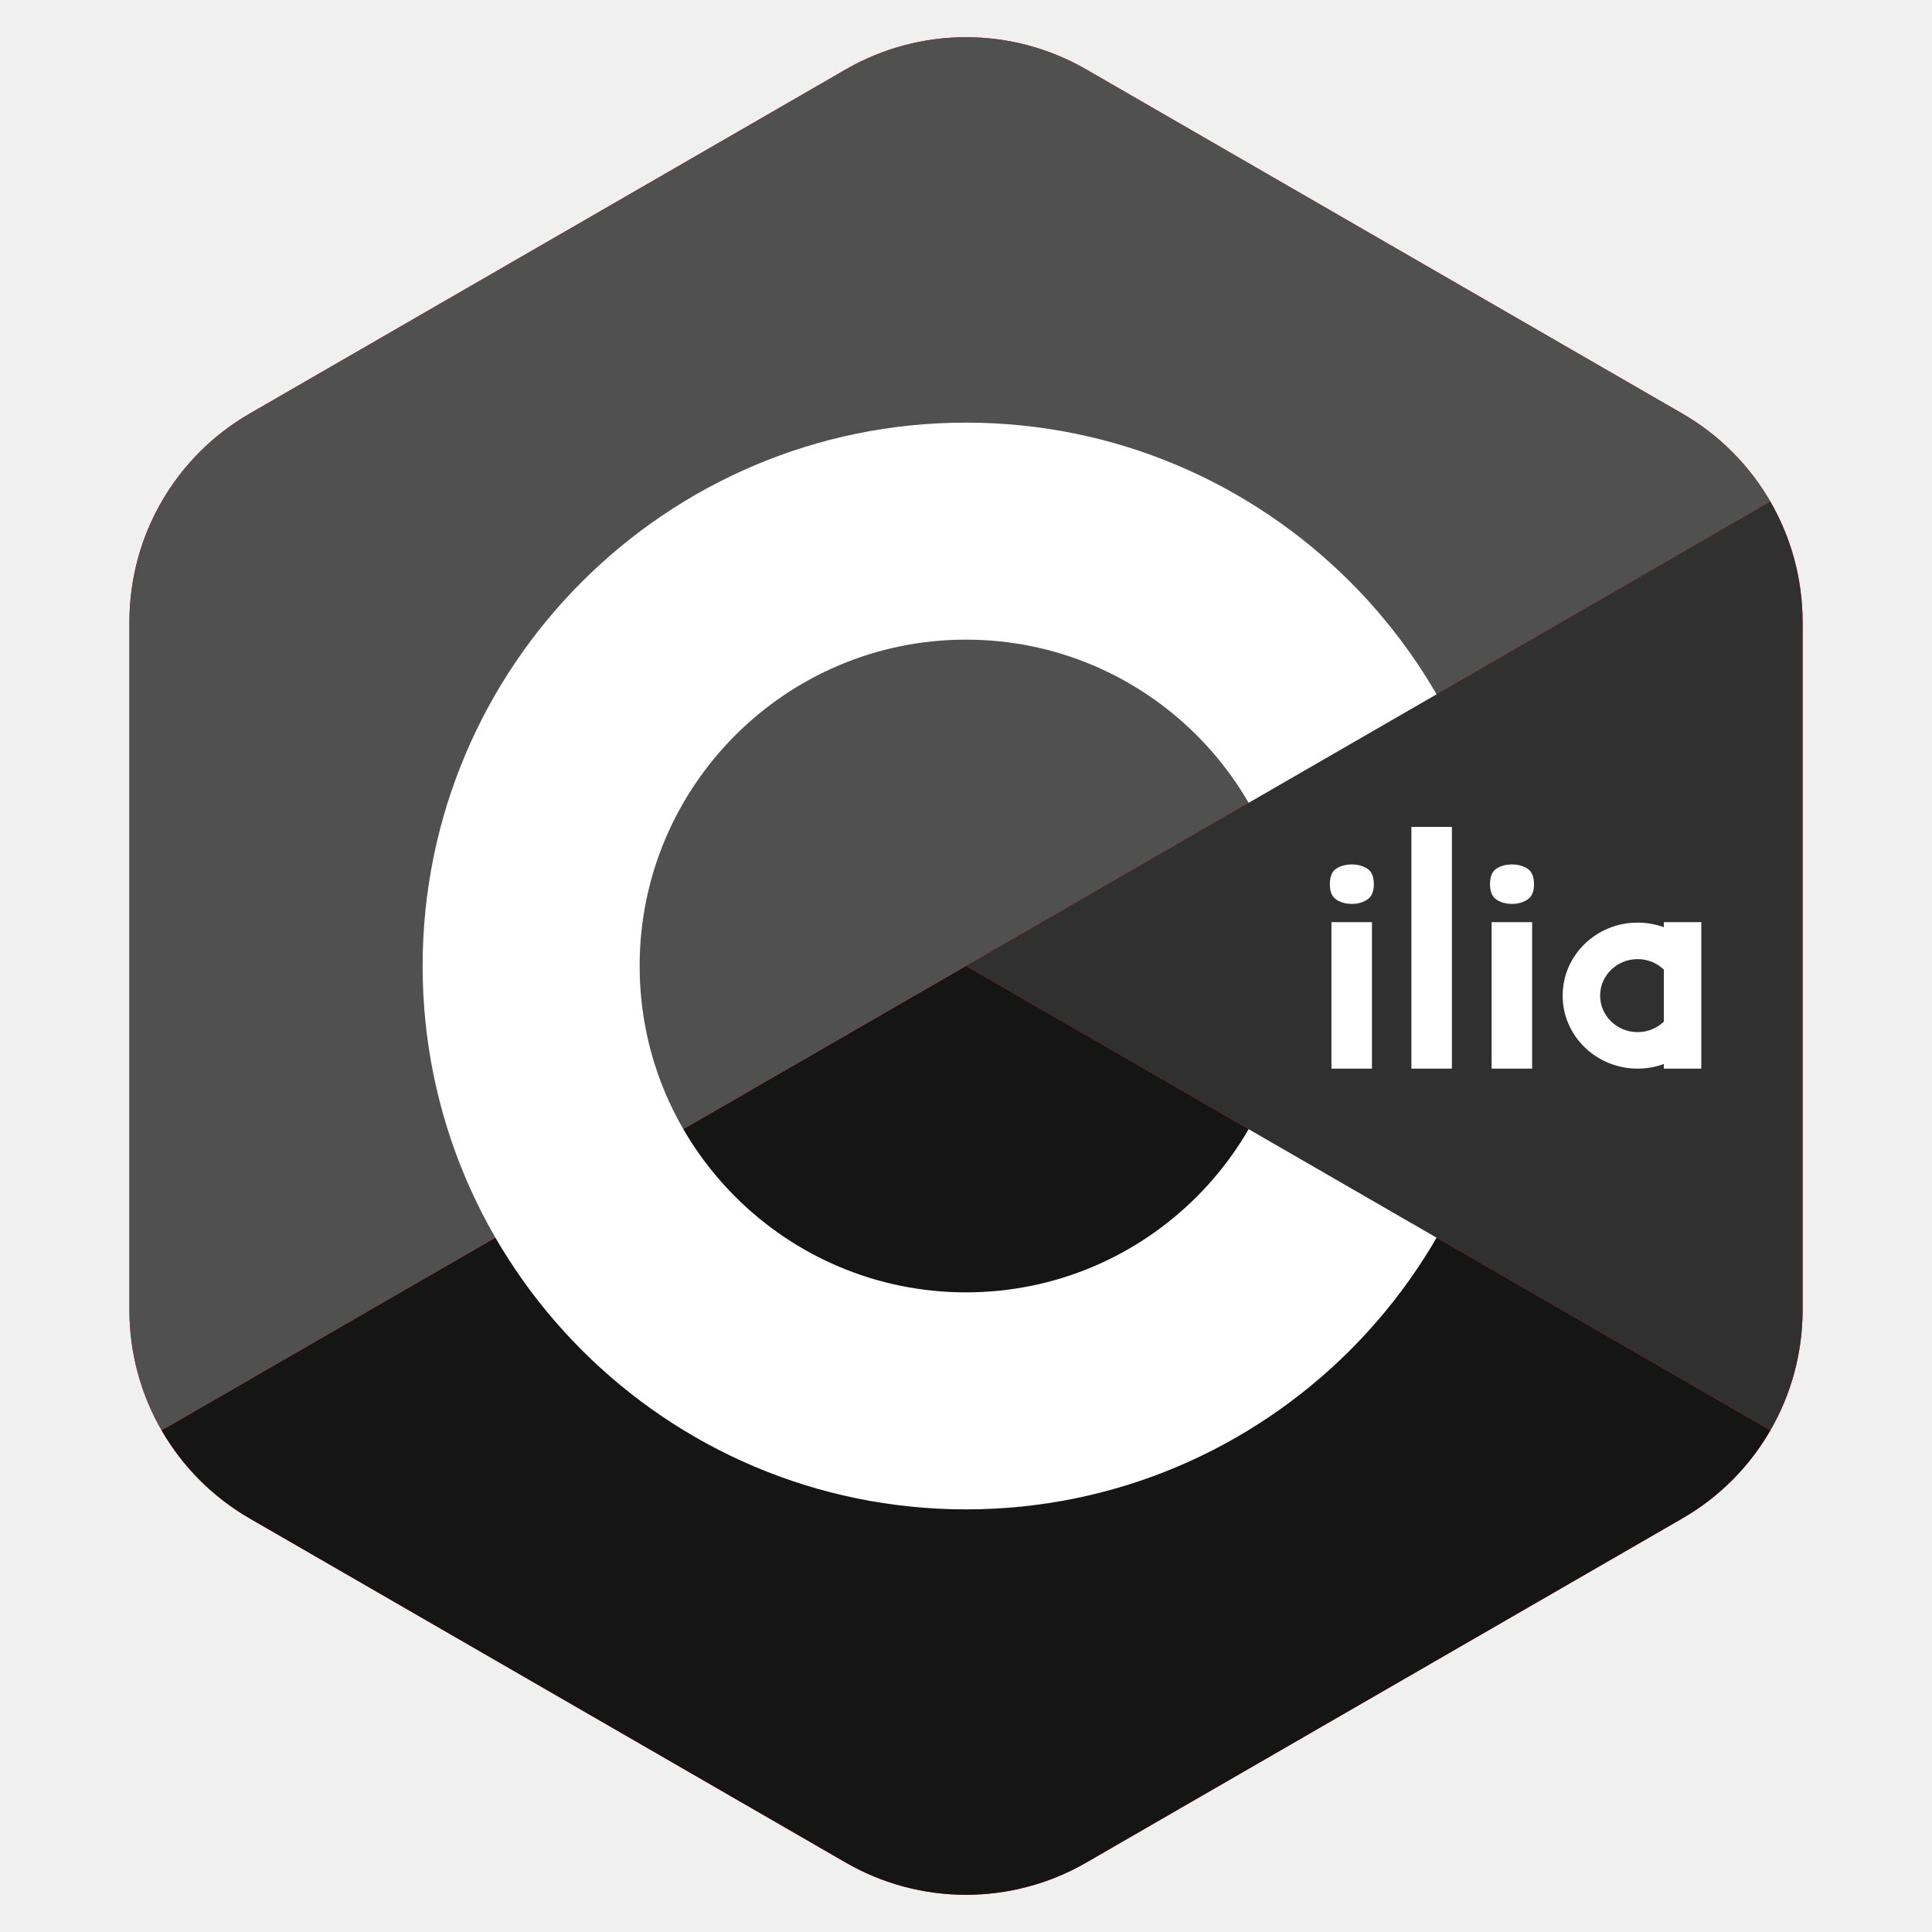
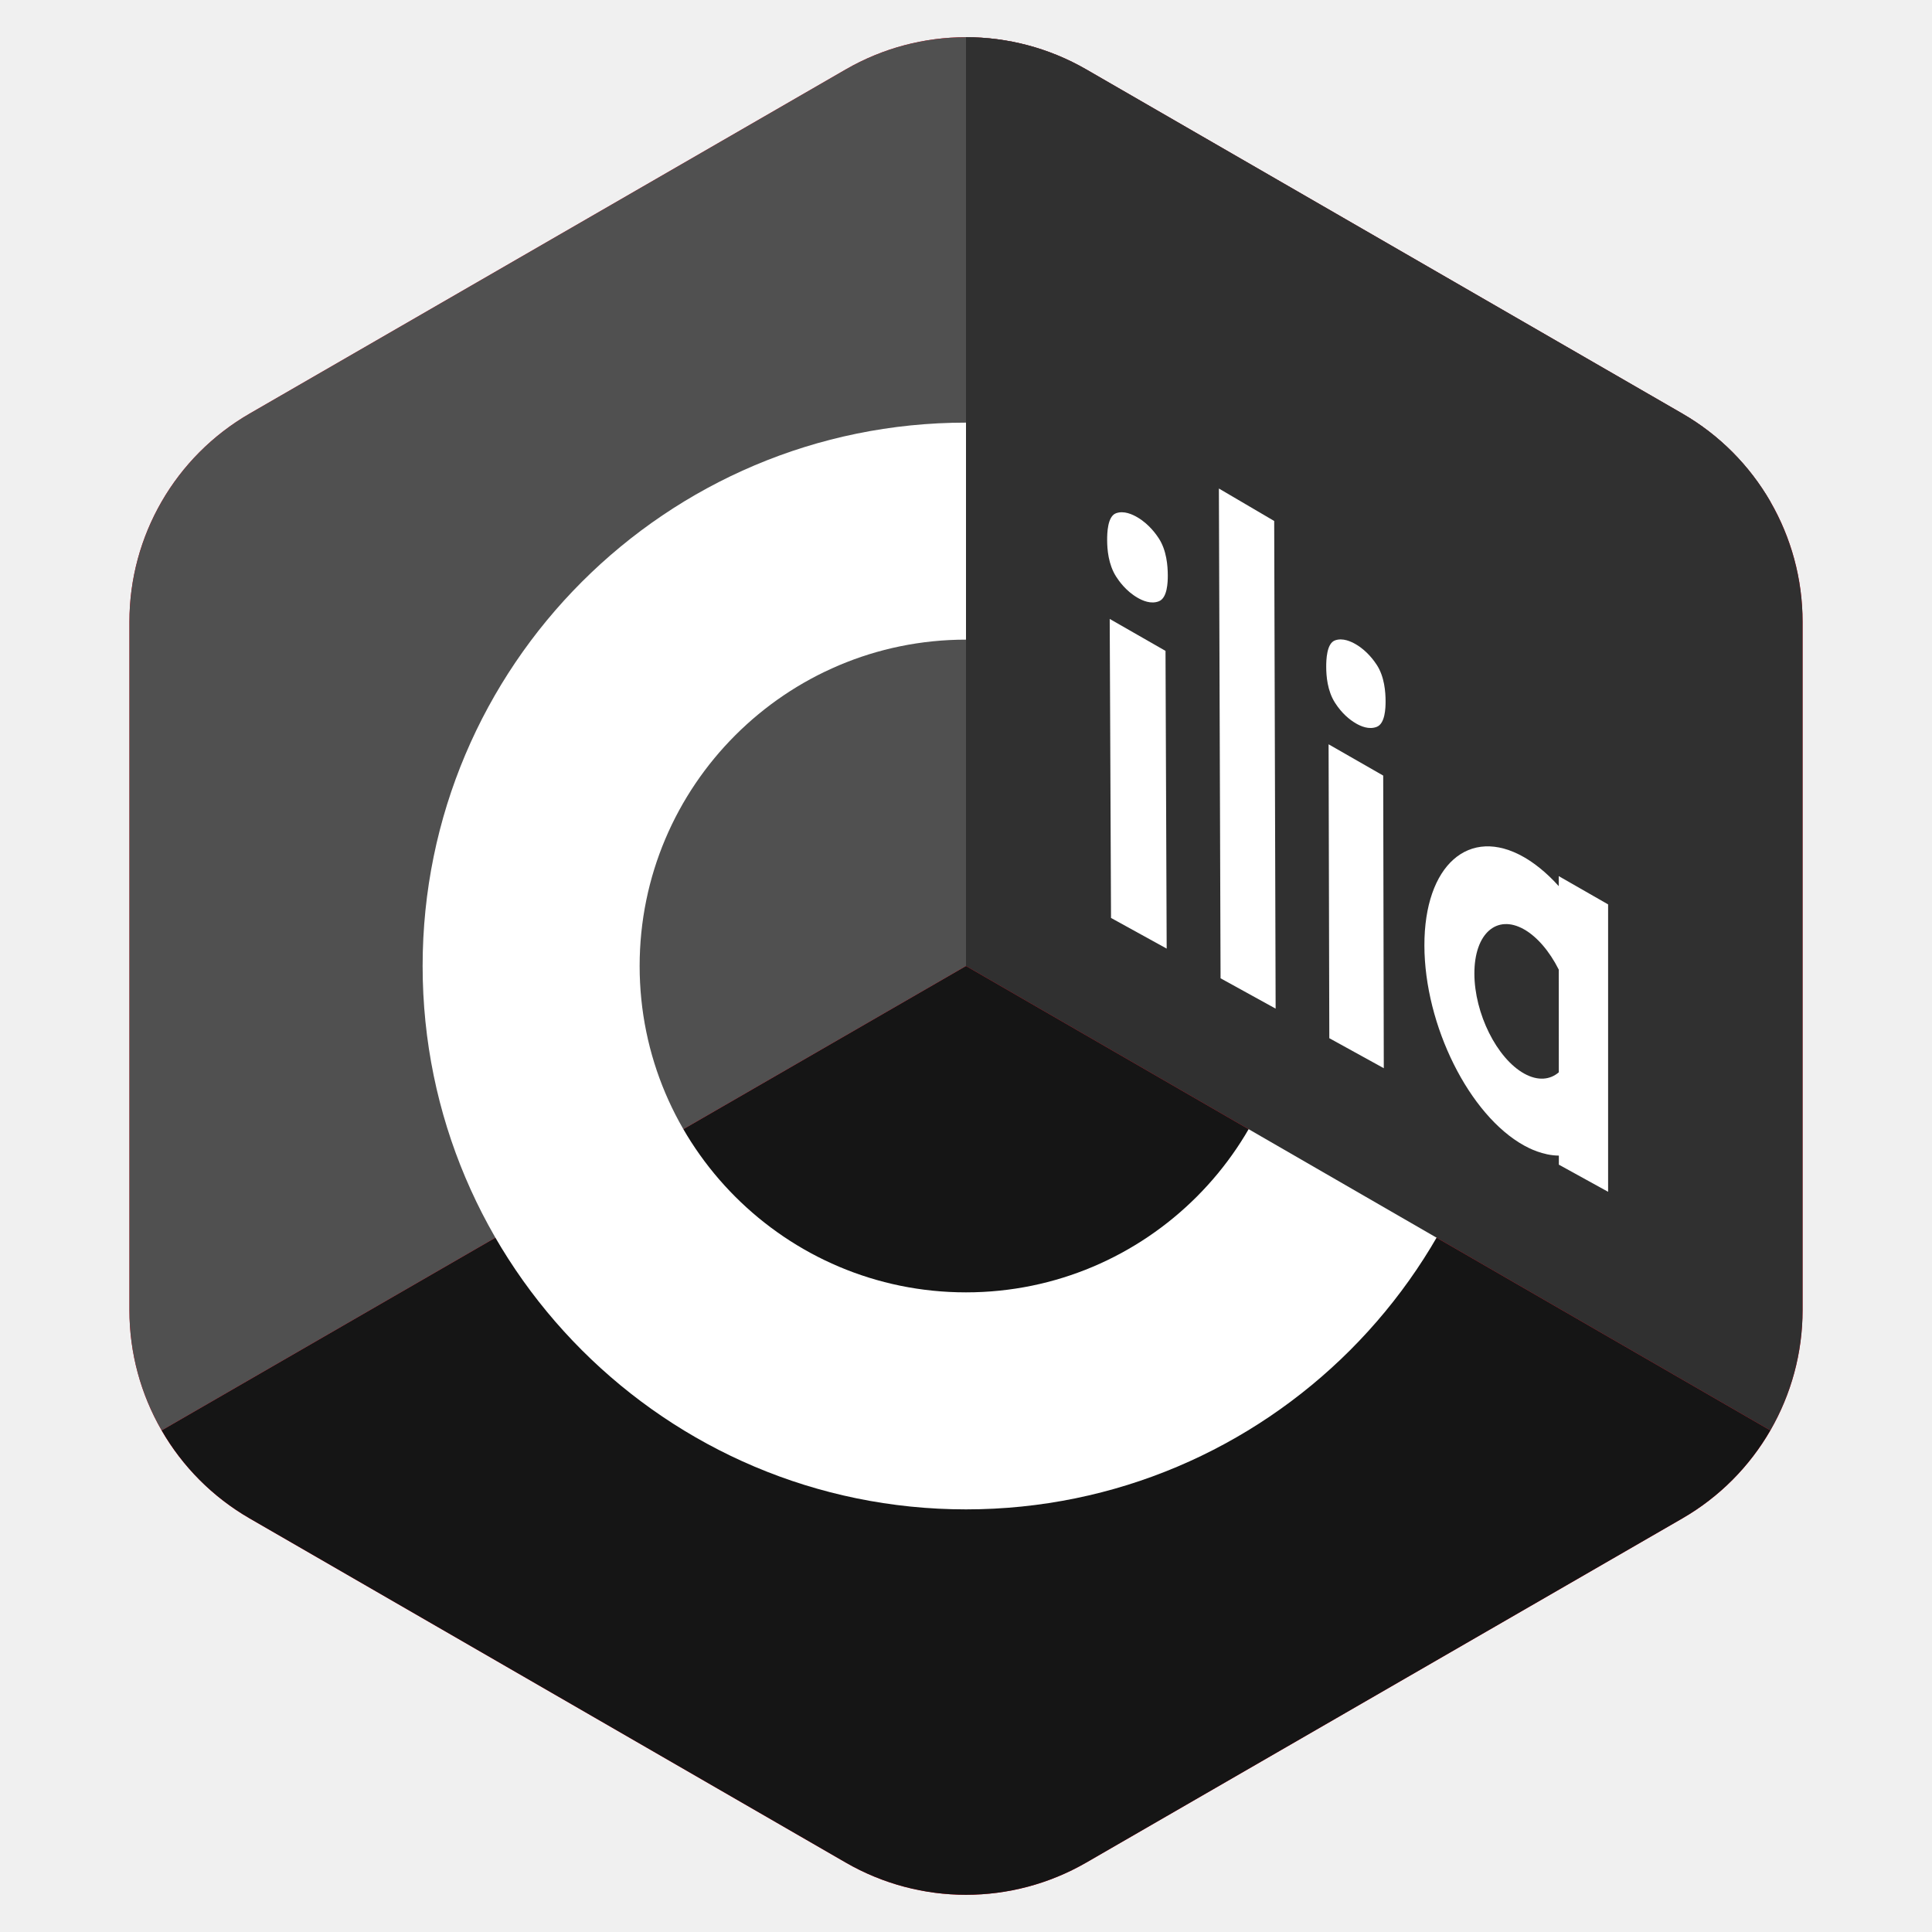
<svg xmlns="http://www.w3.org/2000/svg" width="100%" height="100%" viewBox="0 0 800 800" version="1.1" xml:space="preserve" style="fill-rule:evenodd;clip-rule:evenodd;stroke-linejoin:round;stroke-miterlimit:2;">
  <g transform="matrix(1.023848,0,0,1.02649,-111.924,-113.245)">
    <path d="M451.374,138.325C481.464,120.997 518.536,120.997 548.626,138.325C612.89,175.332 725.451,240.152 789.715,277.159C819.805,294.487 838.341,326.51 838.341,361.166L838.341,638.834C838.341,673.49 819.805,705.513 789.715,722.841C725.451,759.848 612.89,824.668 548.626,861.675C518.536,879.003 481.464,879.003 451.374,861.675C387.11,824.668 274.549,759.848 210.285,722.841C180.195,705.513 161.659,673.49 161.659,638.834L161.659,361.166C161.659,326.51 180.195,294.487 210.285,277.159C274.549,240.152 387.11,175.332 451.374,138.325Z" style="fill:rgb(255,0,27);" />
    <clipPath id="_clip1">
      <path d="M451.374,138.325C481.464,120.997 518.536,120.997 548.626,138.325C612.89,175.332 725.451,240.152 789.715,277.159C819.805,294.487 838.341,326.51 838.341,361.166L838.341,638.834C838.341,673.49 819.805,705.513 789.715,722.841C725.451,759.848 612.89,824.668 548.626,861.675C518.536,879.003 481.464,879.003 451.374,861.675C387.11,824.668 274.549,759.848 210.285,722.841C180.195,705.513 161.659,673.49 161.659,638.834L161.659,361.166C161.659,326.51 180.195,294.487 210.285,277.159C274.549,240.152 387.11,175.332 451.374,138.325Z" />
    </clipPath>
    <g clip-path="url(#_clip1)">
      <g transform="matrix(0.976708,0,0,0.974194,11.64623,12.9032)">
        <path d="M153.59,700L500,500L846.41,700L846.41,884.596L153.59,884.596L153.59,700Z" style="fill:rgb(21,21,21);" />
      </g>
      <g transform="matrix(0.976708,0,0,0.974194,11.64623,12.9032)">
        <path d="M153.59,700L846.41,300L846.41,115.404L153.59,115.404L153.59,700Z" style="fill:rgb(80,80,80);" />
      </g>
      <g transform="matrix(1.23197,0,0,1.228799,7.211851,8.480226)">
        <path d="M400,221.62C498.451,221.62 578.38,301.549 578.38,400C578.38,498.451 498.451,578.38 400,578.38C301.549,578.38 221.62,498.451 221.62,400C221.62,301.549 301.549,221.62 400,221.62ZM400,292.862C459.131,292.862 507.138,340.869 507.138,400C507.138,459.131 459.131,507.138 400,507.138C340.869,507.138 292.862,459.131 292.862,400C292.862,340.869 340.869,292.862 400,292.862Z" style="fill:white;" />
      </g>
      <g transform="matrix(0.976708,0,0,0.974194,11.64623,12.9032)">
-         <path d="M846.41,300L500,500L846.41,700L846.41,300Z" style="fill:rgb(48,48,48);" />
+         <path d="M500,115.404L500,500L846.41,700L846.41,115.404L500,115.404Z" style="fill:rgb(48,48,48);" />
      </g>
    </g>
  </g>
-   <g transform="matrix(0.888763,0,0,0.888763,21.66479,-9.550341)">
-     <g transform="matrix(1,0,0,1,-17.84623,5.142695)">
-       <path d="M632.672,435.231L632.672,503.481L613.797,503.481L613.797,435.231L632.672,435.231ZM623.297,408.356C626.047,408.356 628.443,409.002 630.484,410.293C632.526,411.585 633.547,414.022 633.547,417.606C633.547,421.022 632.526,423.397 630.484,424.731C628.443,426.064 626.047,426.731 623.297,426.731C620.464,426.731 618.047,426.064 616.047,424.731C614.047,423.397 613.047,421.022 613.047,417.606C613.047,414.022 614.047,411.585 616.047,410.293C618.047,409.002 620.464,408.356 623.297,408.356Z" style="fill:white;fill-rule:nonzero;" />
-     </g>
-     <g transform="matrix(1,0,0,1.185586,-17.84623,-88.2964)">
-       <rect x="651.047" y="408.481" width="18.875" height="95" style="fill:white;fill-rule:nonzero;" />
-     </g>
-     <g transform="matrix(1,0,0,1,-17.84623,5.142695)">
-       <path d="M707.297,435.231L707.297,503.481L688.422,503.481L688.422,435.231L707.297,435.231ZM697.922,408.356C700.672,408.356 703.068,409.002 705.109,410.293C707.151,411.585 708.172,414.022 708.172,417.606C708.172,421.022 707.151,423.397 705.109,424.731C703.068,426.064 700.672,426.731 697.922,426.731C695.089,426.731 692.672,426.064 690.672,424.731C688.672,423.397 687.672,421.022 687.672,417.606C687.672,414.022 688.672,411.585 690.672,410.293C692.672,409.002 695.089,408.356 697.922,408.356Z" style="fill:white;fill-rule:nonzero;" />
+   <g>
+     <g transform="matrix(1.350009,0,0,1.350009,-285.1604,-197.373)">
+       <g transform="matrix(0.888763,0,0,0.888763,21.66479,-9.550341)">
+         <g transform="matrix(1,0,0,1,-17.84623,5.142695)">
+           <path d="M633.369,394.734C633.502,428.982 633.636,463.229 633.769,497.477C627.367,493.949 620.965,490.422 614.562,486.895C614.412,452.498 614.261,418.101 614.11,383.703C620.53,387.38 626.949,391.057 633.369,394.734ZM623.648,348.619C627.788,351.026 630.312,354.779 630.993,355.809C633.775,360.017 634.144,365.468 634.156,368.659C634.165,371.048 634.011,376.46 631.08,377.612C628.293,378.708 625.369,377.338 623.763,376.414C619.686,374.068 617.269,370.563 616.343,369.122C613.62,364.883 613.239,359.663 613.226,356.552C613.215,354.106 613.346,348.341 616.248,347.246C619.007,346.205 622.032,347.679 623.648,348.619Z" style="fill:white;fill-rule:nonzero;" />
+         </g>
+         <g transform="matrix(1,0,0,1.185586,-17.84623,-88.2964)">
+           <path d="M671.371,515.89C665.037,512.946 658.702,510.002 652.368,507.059C652.175,459.536 651.982,412.014 651.789,364.491C658.151,367.641 664.513,370.791 670.876,373.941C671.041,421.257 671.206,468.573 671.371,515.89Z" style="fill:white;fill-rule:nonzero;" />
+         </g>
+         <g transform="matrix(1,0,0,1,-17.84623,5.142695)">
+           <path d="M708.497,437.766C708.564,471.429 708.632,505.093 708.699,538.757C702.432,535.304 696.165,531.852 689.898,528.399C689.814,494.589 689.73,460.779 689.647,426.968C695.93,430.567 702.214,434.166 708.497,437.766ZM699.058,392.461C703.111,394.817 705.578,398.502 706.242,399.511C708.961,403.642 709.311,409.001 709.317,412.133C709.322,414.483 709.161,419.801 706.286,420.941C703.555,422.025 700.693,420.686 699.119,419.781C696.919,418.515 694.206,416.297 691.862,412.631C689.2,408.469 688.838,403.336 688.83,400.283C688.824,397.878 688.964,392.212 691.81,391.129C694.514,390.1 697.475,391.54 699.058,392.461Z" style="fill:white;fill-rule:nonzero;" />
+         </g>
+       </g>
+       <g transform="matrix(1.083839,0,0,1.055857,-217.7227,-128.51)">
+         <path d="M836.92,595.879C832.362,595.843 828.395,593.688 827.122,592.968C811.571,584.173 798.907,558.064 798.87,534.836C798.833,511.534 811.497,500.034 827.061,509.183C829.705,510.737 833.236,513.415 836.886,517.597L836.885,514.687C841.543,517.425 846.2,520.164 850.858,522.902L850.858,606.391C846.212,603.764 841.566,601.136 836.921,598.509L836.92,595.879ZM836.896,541.854C834.224,536.391 830.663,532.245 827.076,530.156C819.359,525.662 813.003,531.343 813.016,542.994C813.03,554.589 819.366,567.628 827.107,572.048C831.058,574.305 834.513,573.812 836.909,571.675C836.905,561.734 836.901,551.794 836.896,541.854Z" style="fill:white;" />
+       </g>
    </g>
  </g>
-   <g transform="matrix(1.083839,0,0,1.055857,-217.7227,-128.51)">
-     <path d="M836.542,538.992C833.422,540.16 830.045,540.798 826.52,540.798C810.718,540.798 797.889,527.969 797.889,512.166C797.889,496.364 810.718,483.535 826.52,483.535C830.045,483.535 833.422,484.173 836.542,485.341L836.542,483.349L850.858,483.349L850.858,540.798L836.542,540.798L836.542,538.992ZM836.542,501.948C833.959,499.414 830.421,497.851 826.52,497.851C818.619,497.851 812.205,504.265 812.205,512.166C812.205,520.068 818.619,526.482 826.52,526.482C830.421,526.482 833.959,524.919 836.542,522.385L836.542,501.948Z" style="fill:white;" />
-   </g>
</svg>
